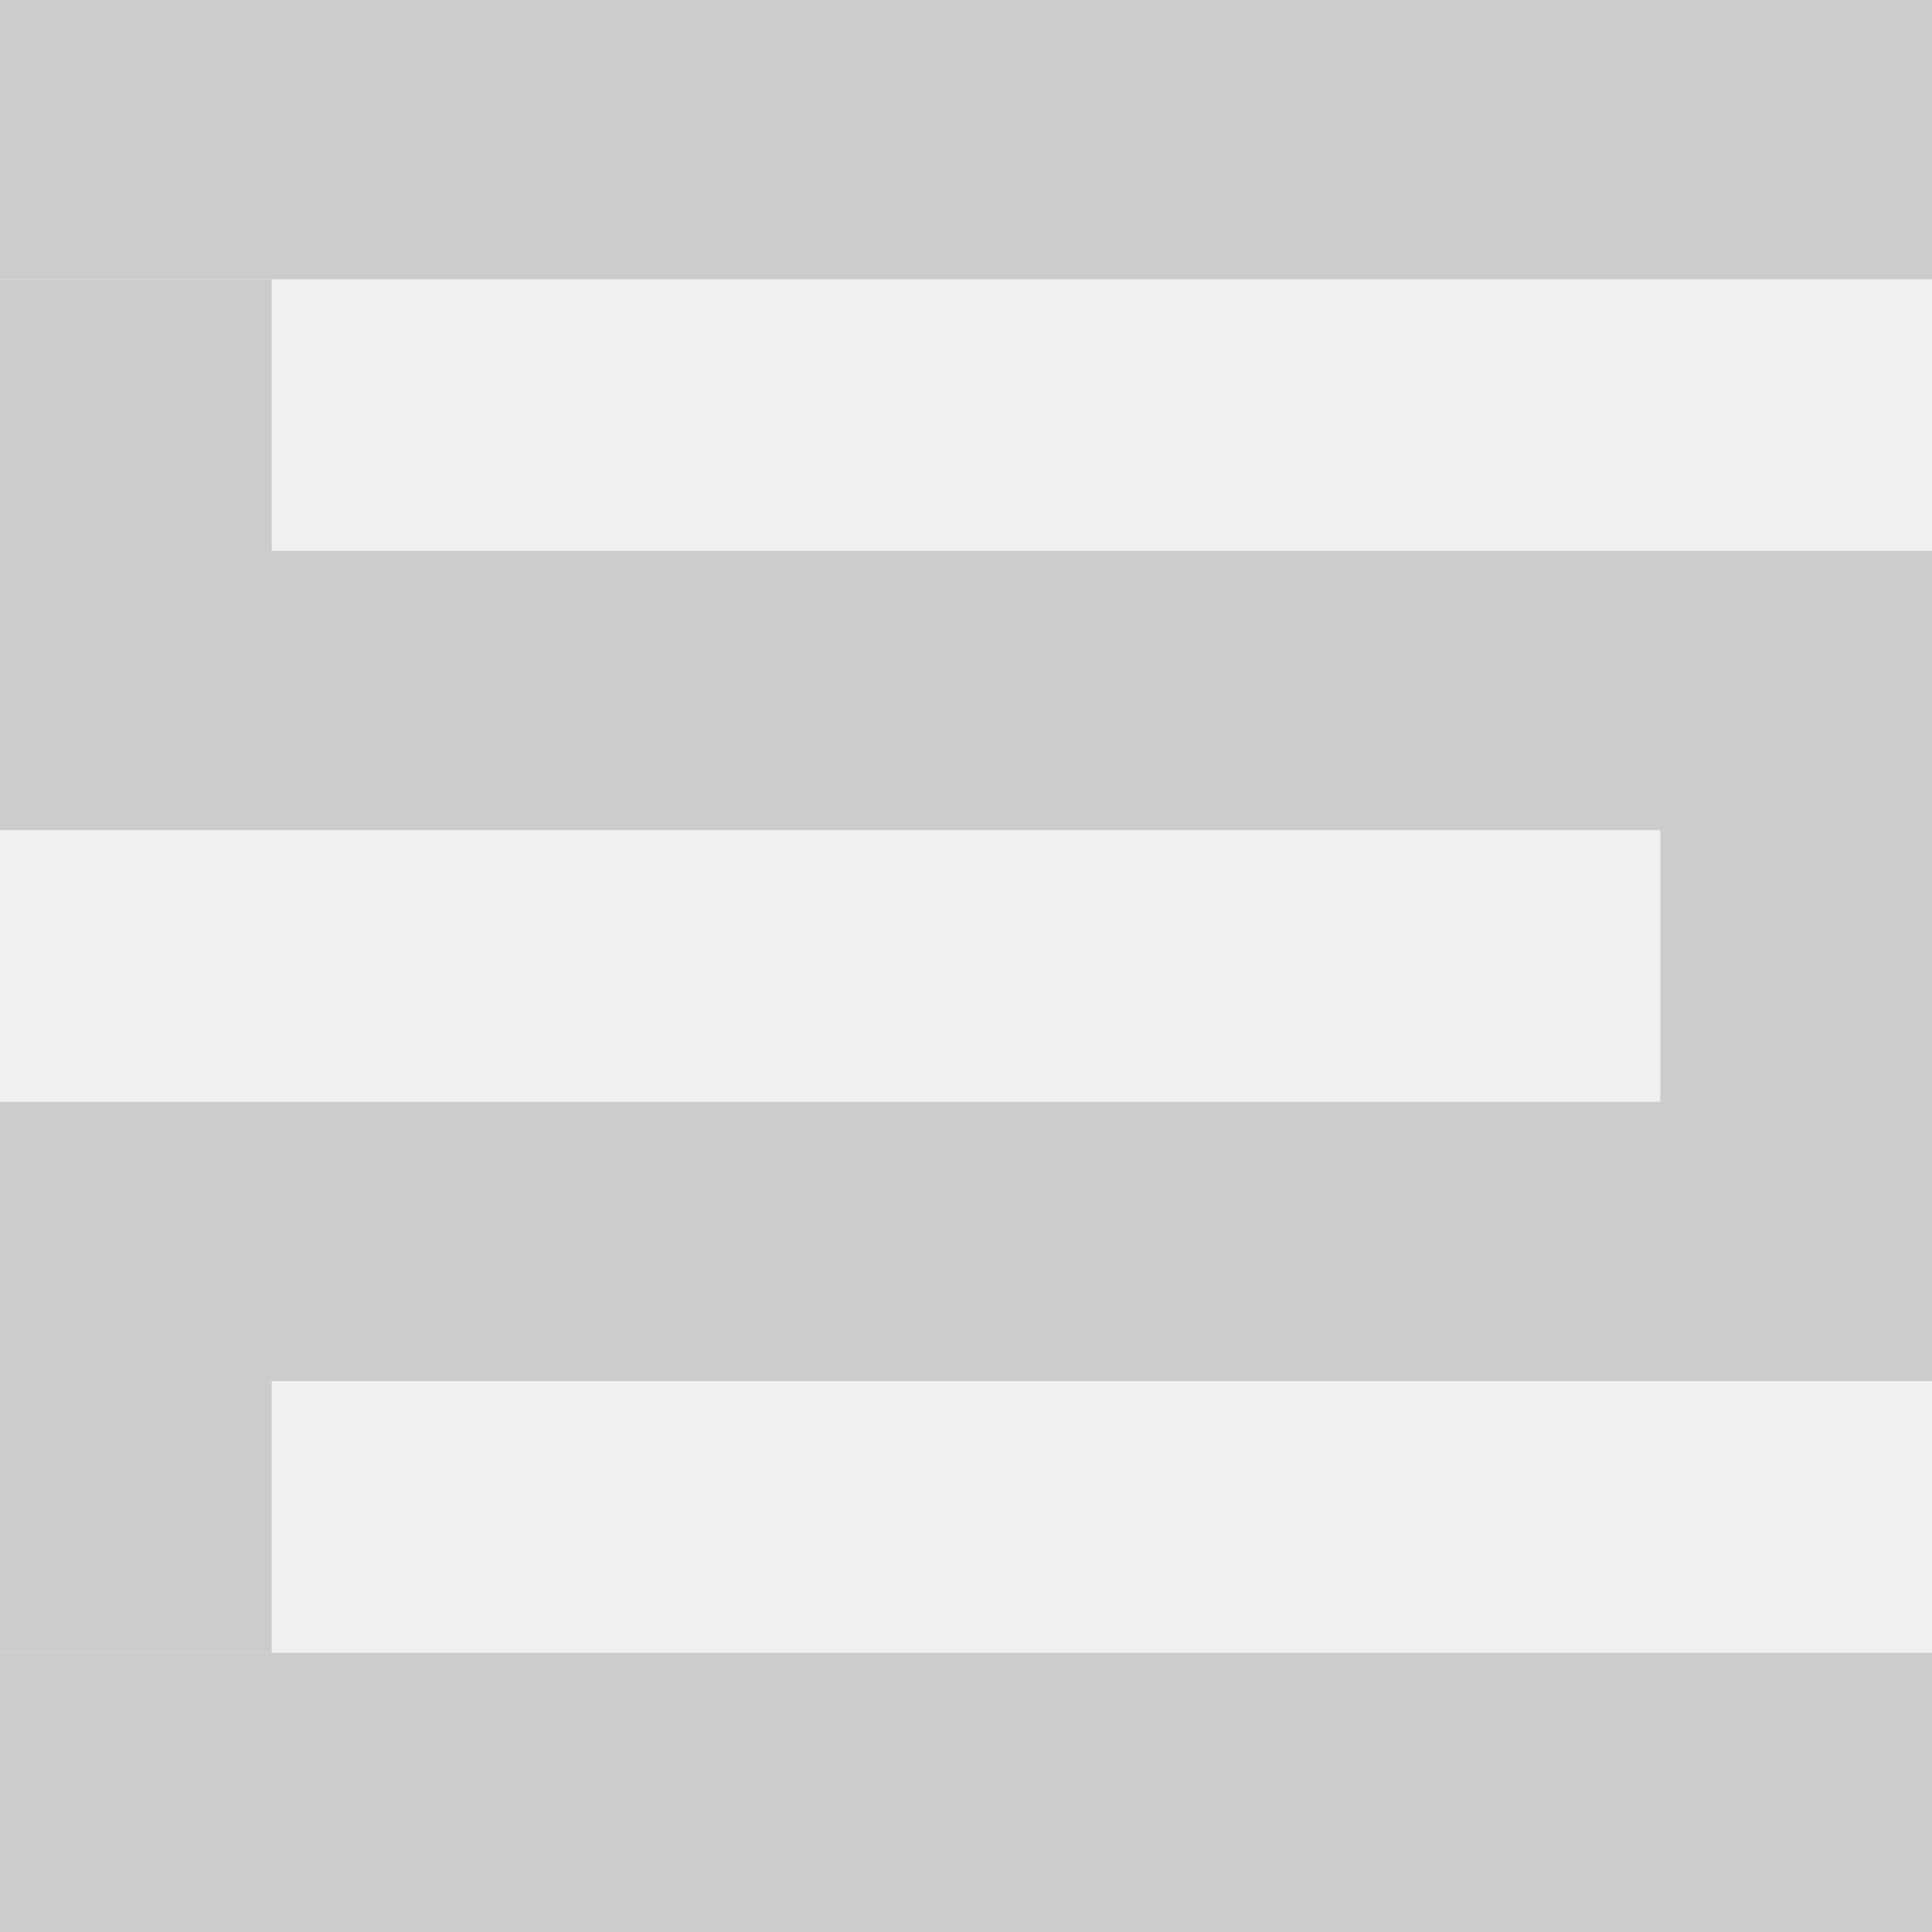
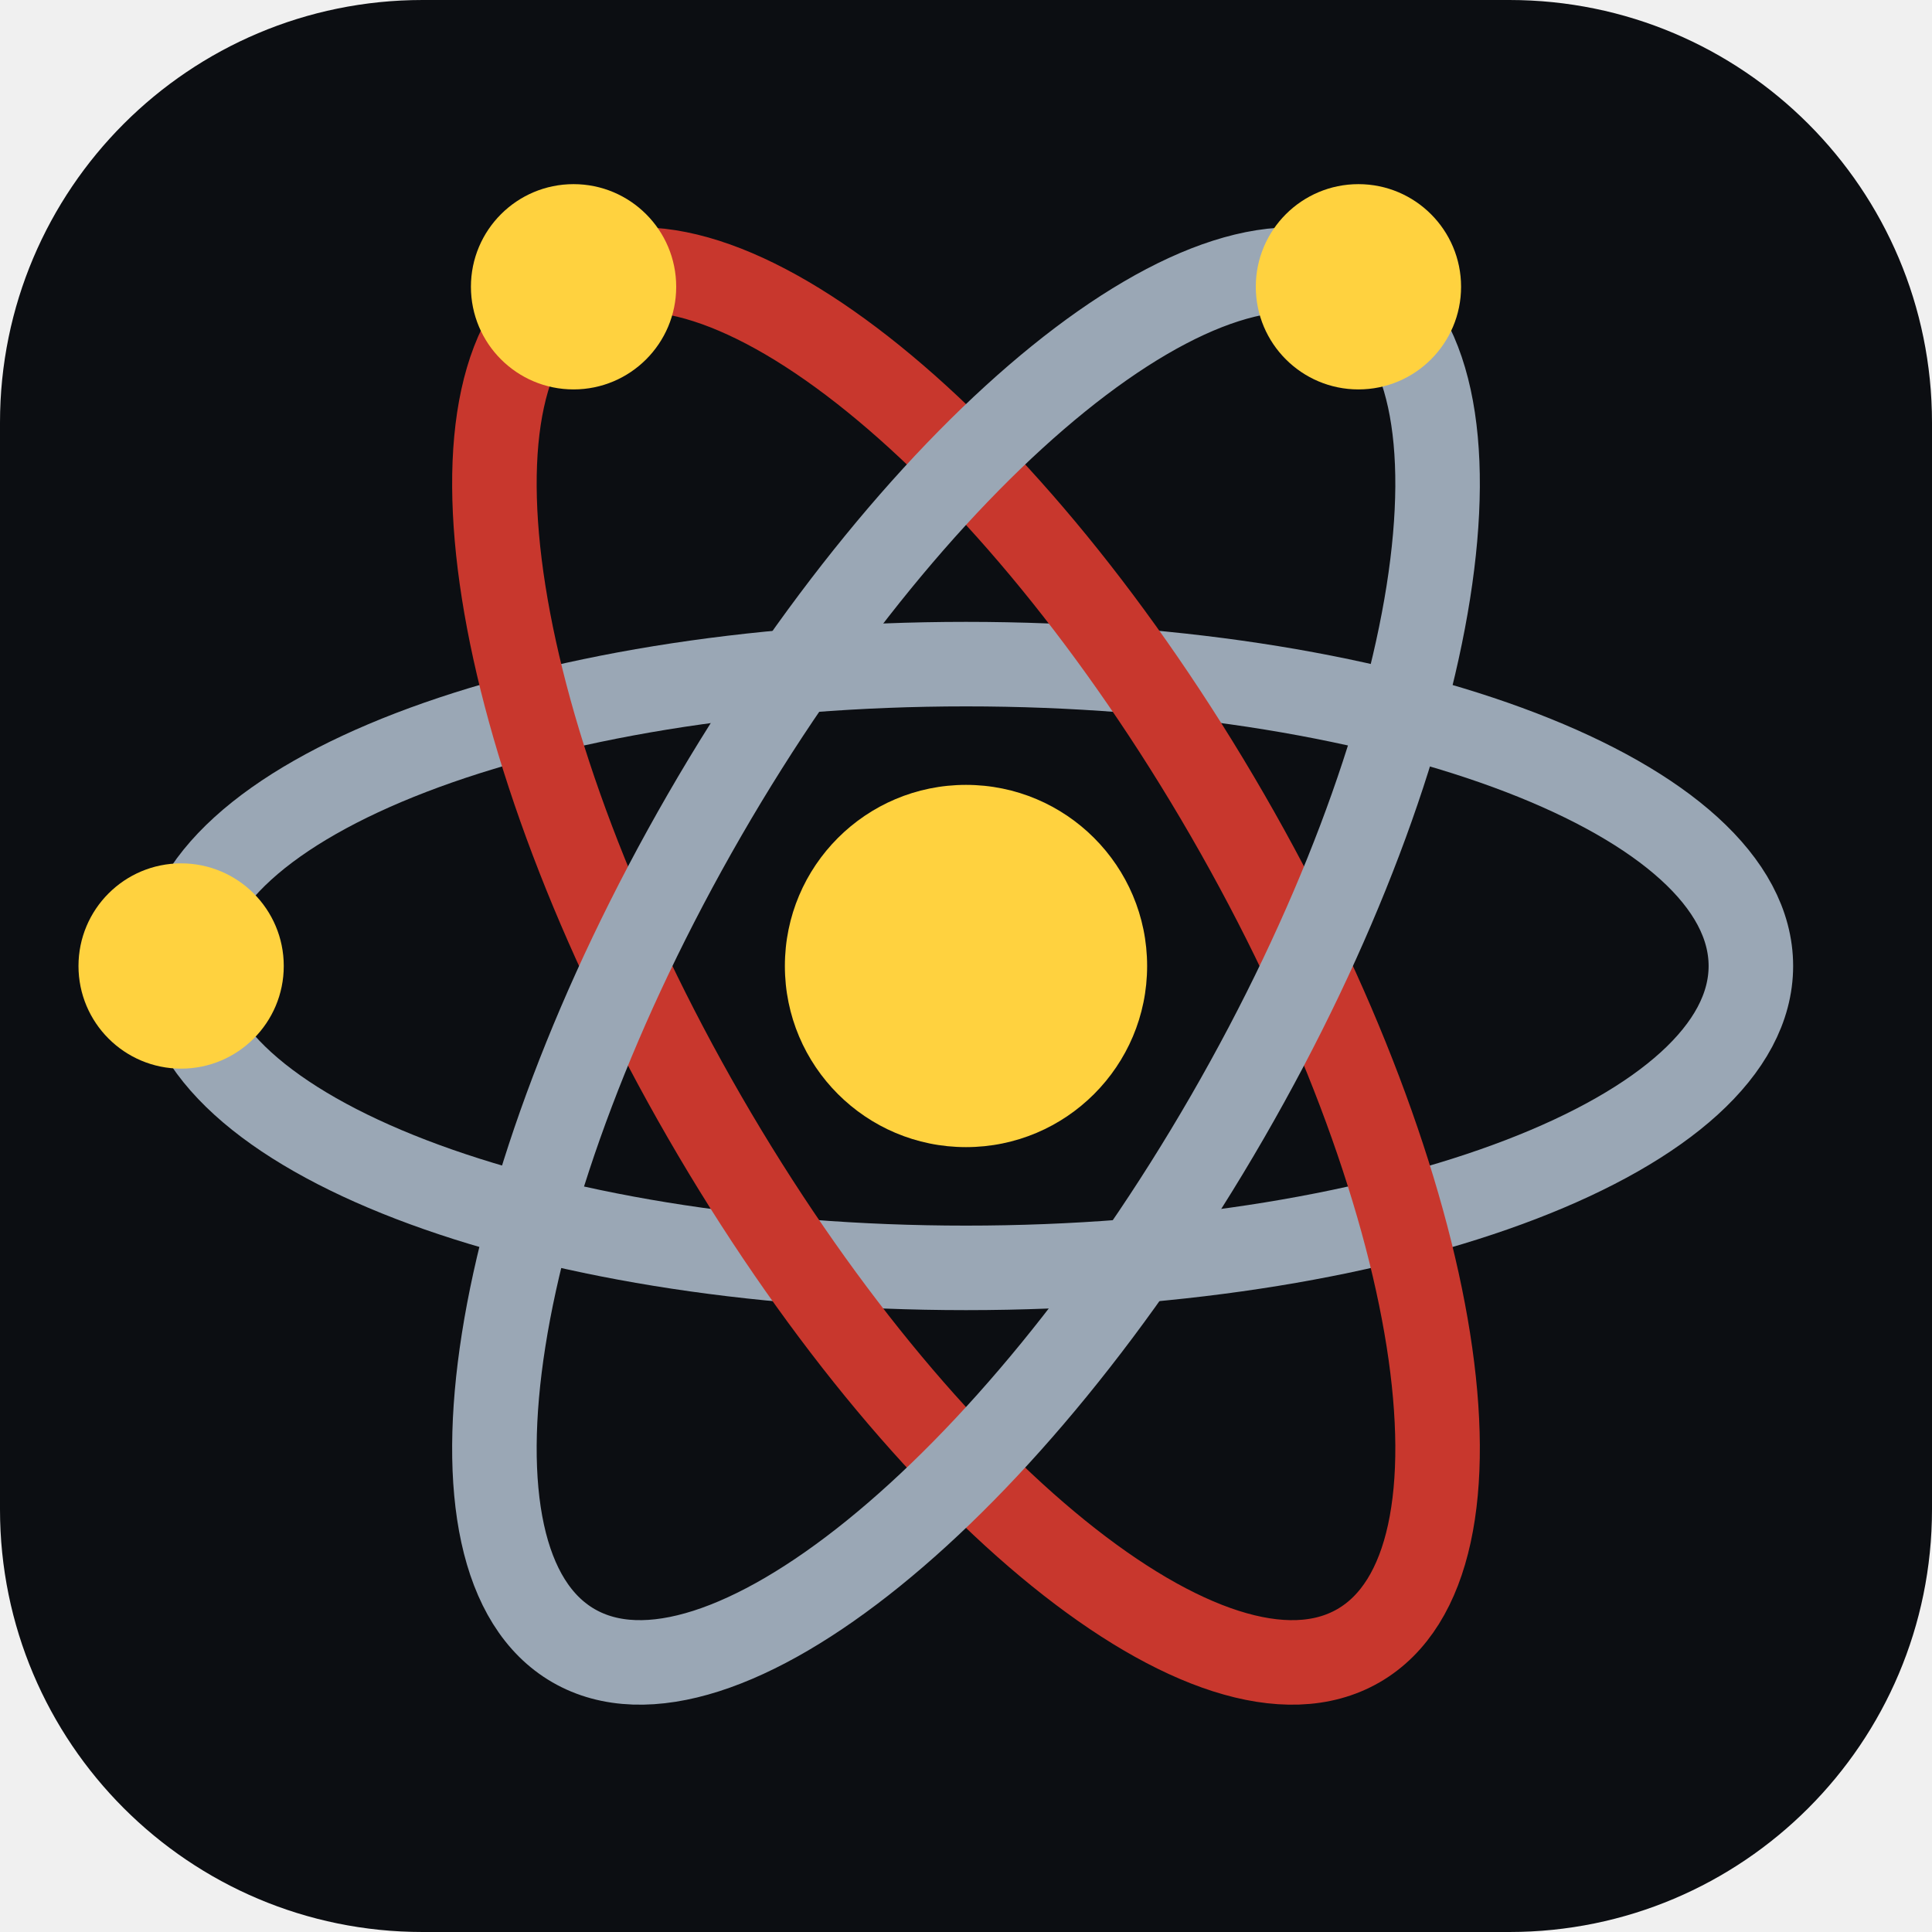
- <svg xmlns="http://www.w3.org/2000/svg" width="512" height="512" viewBox="0 0 512 512" fill="none">
-   <g clip-path="url(#clip0_271_118)">
-     <rect width="512" height="74" fill="#CCCCCC" />
-     <rect y="146" width="512" height="74" fill="#CCCCCC" />
-     <rect y="292" width="512" height="74" fill="#CCCCCC" />
-     <rect y="438" width="512" height="74" fill="#CCCCCC" />
-     <rect y="74" width="72" height="72" fill="#CCCCCC" />
-     <rect y="366" width="72" height="72" fill="#CCCCCC" />
-     <rect x="440" y="220" width="72" height="72" fill="#CCCCCC" />
+ <svg xmlns="http://www.w3.org/2000/svg" viewBox="0 0 64 64">
+   <rect width="64" height="64" rx="14" fill="#0c0e12" />
+   <g fill="none" stroke="#9aa7b5" stroke-width="2.8">
+     <ellipse cx="32" cy="32" rx="26" ry="10" />
+     <ellipse cx="32" cy="32" rx="26" ry="10" transform="rotate(60 32 32)" stroke="#c8372d" />
+     <ellipse cx="32" cy="32" rx="26" ry="10" transform="rotate(120 32 32)" />
  </g>
-   <defs>
-     <clipPath id="clip0_271_118">
-       <rect width="512" height="512" fill="white" />
-     </clipPath>
-   </defs>
+   <circle cx="32" cy="32" r="6" fill="#ffd23f" />
+   <g fill="#ffd23f">
+     <circle cx="6" cy="32" r="3.4" />
+     <circle cx="19" cy="9.5" r="3.4" />
+     <circle cx="45" cy="9.5" r="3.4" />
+   </g>
</svg>
